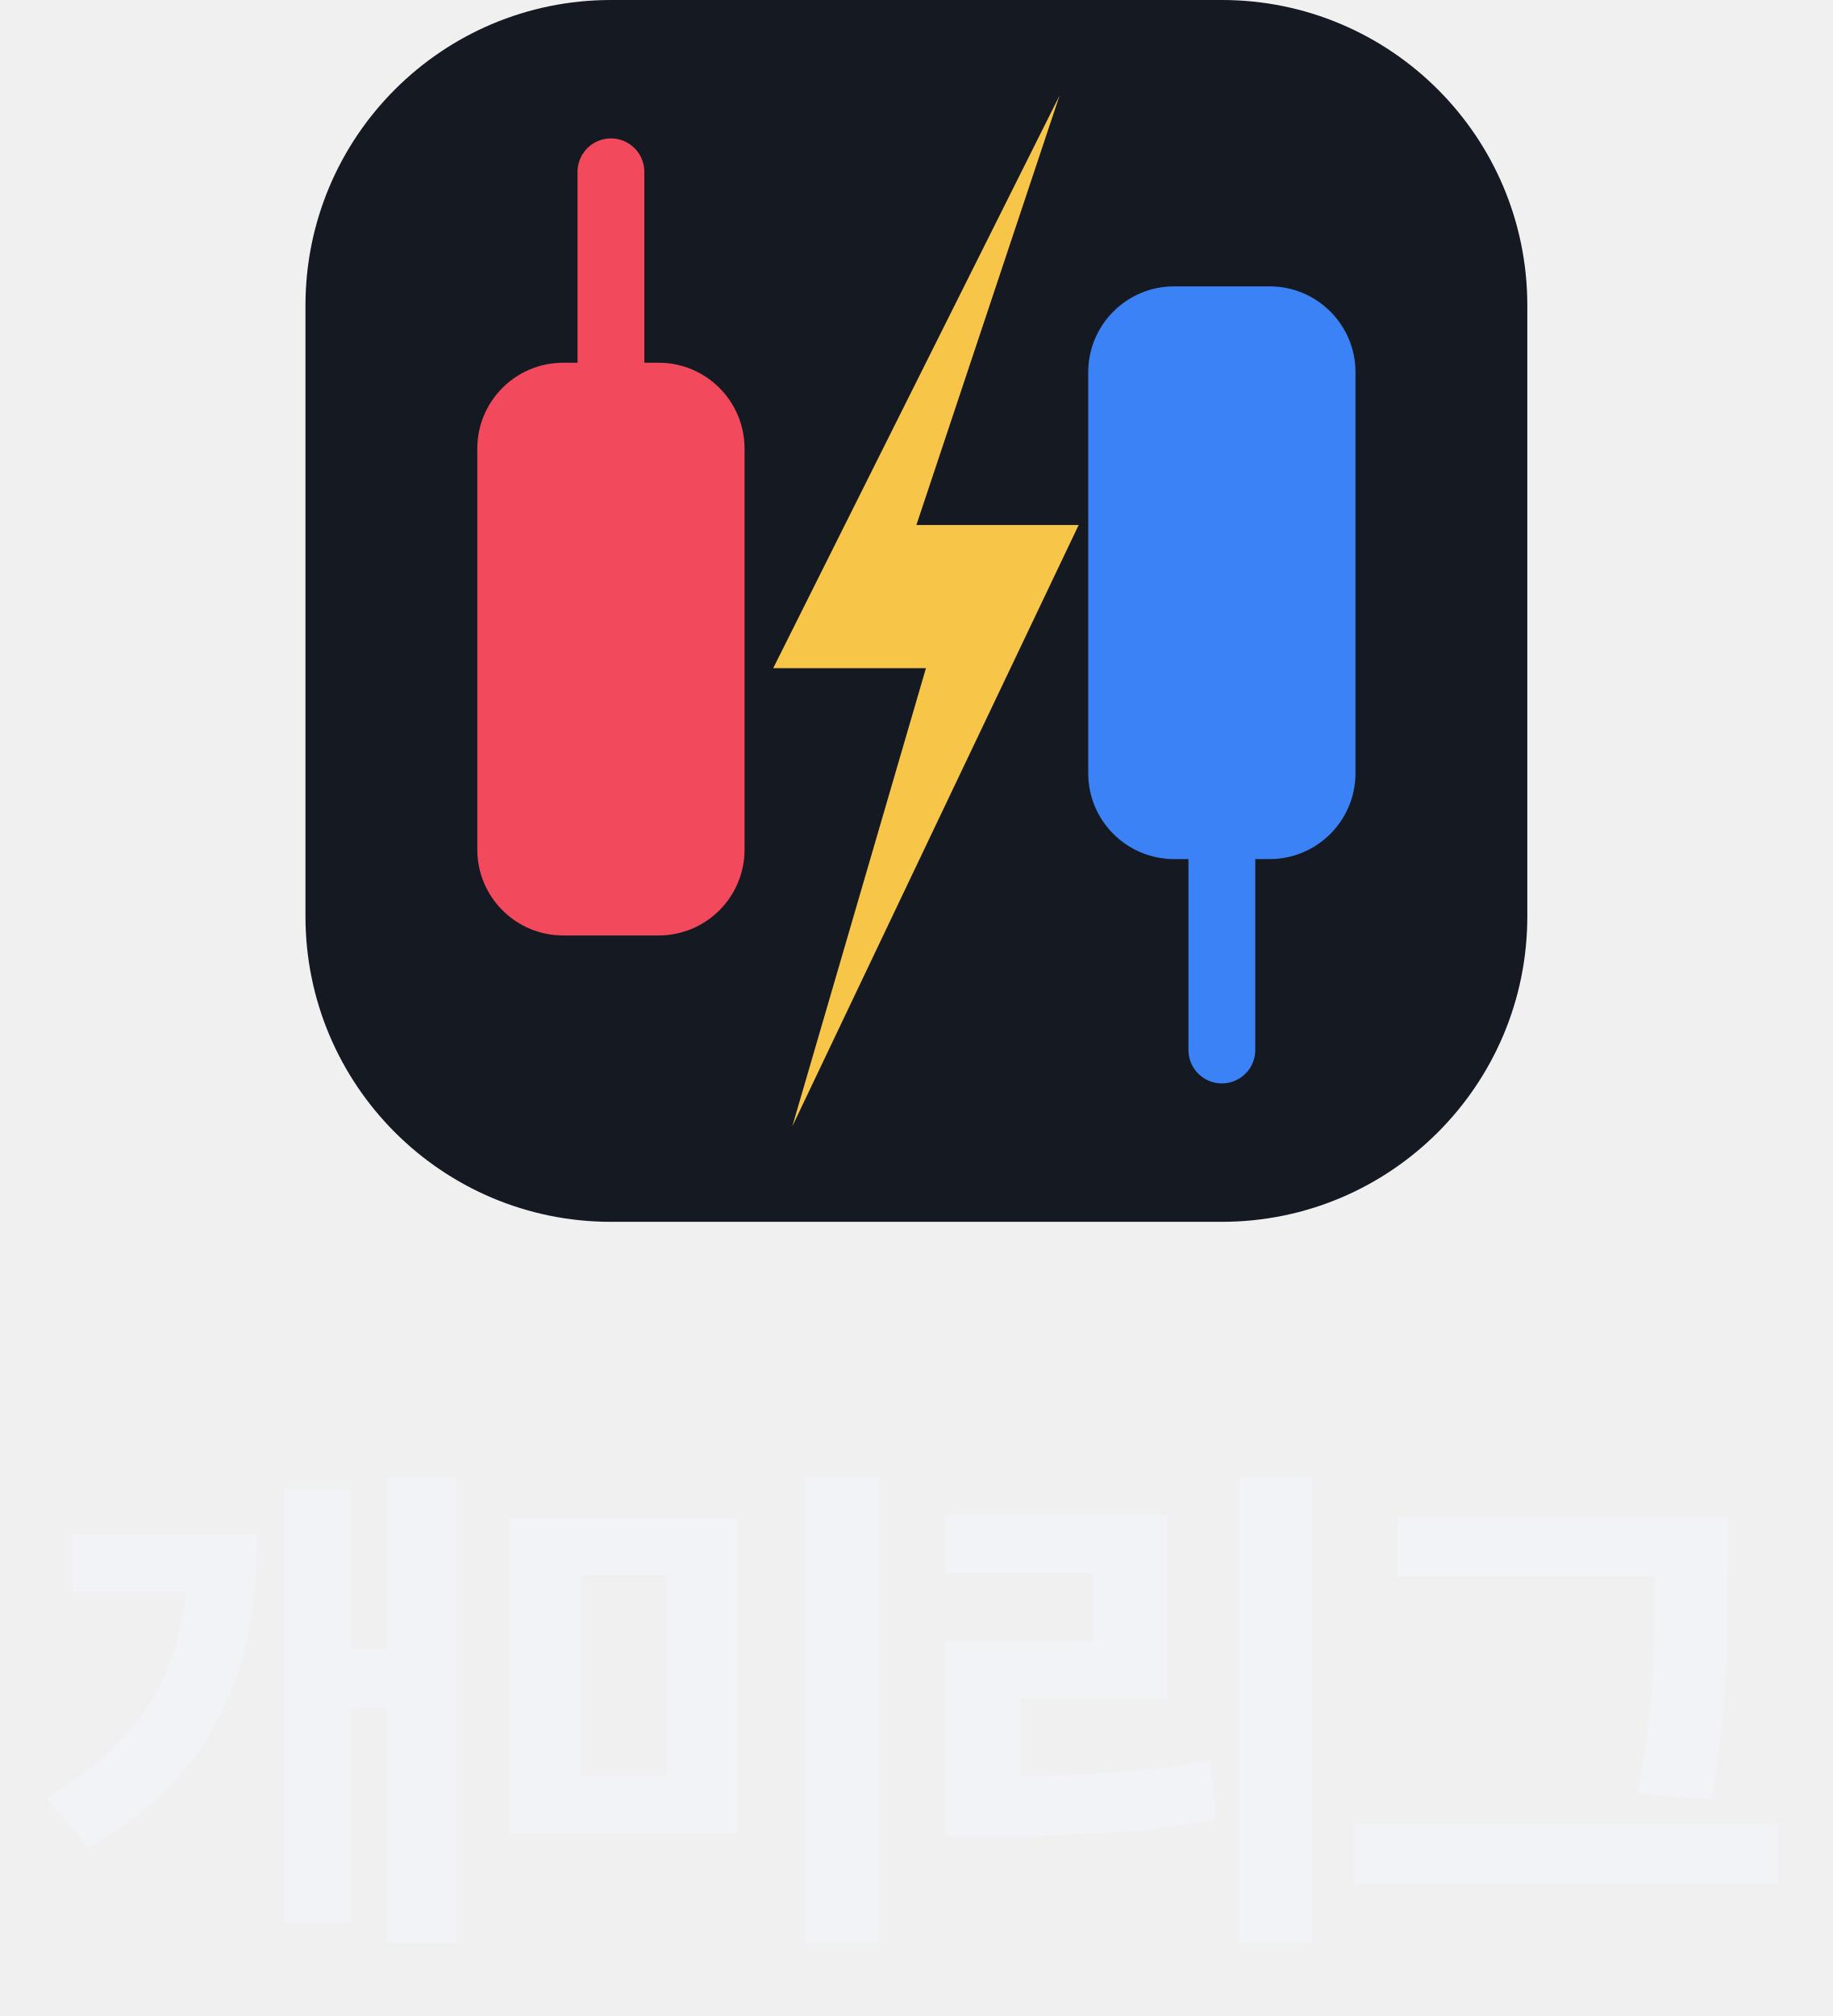
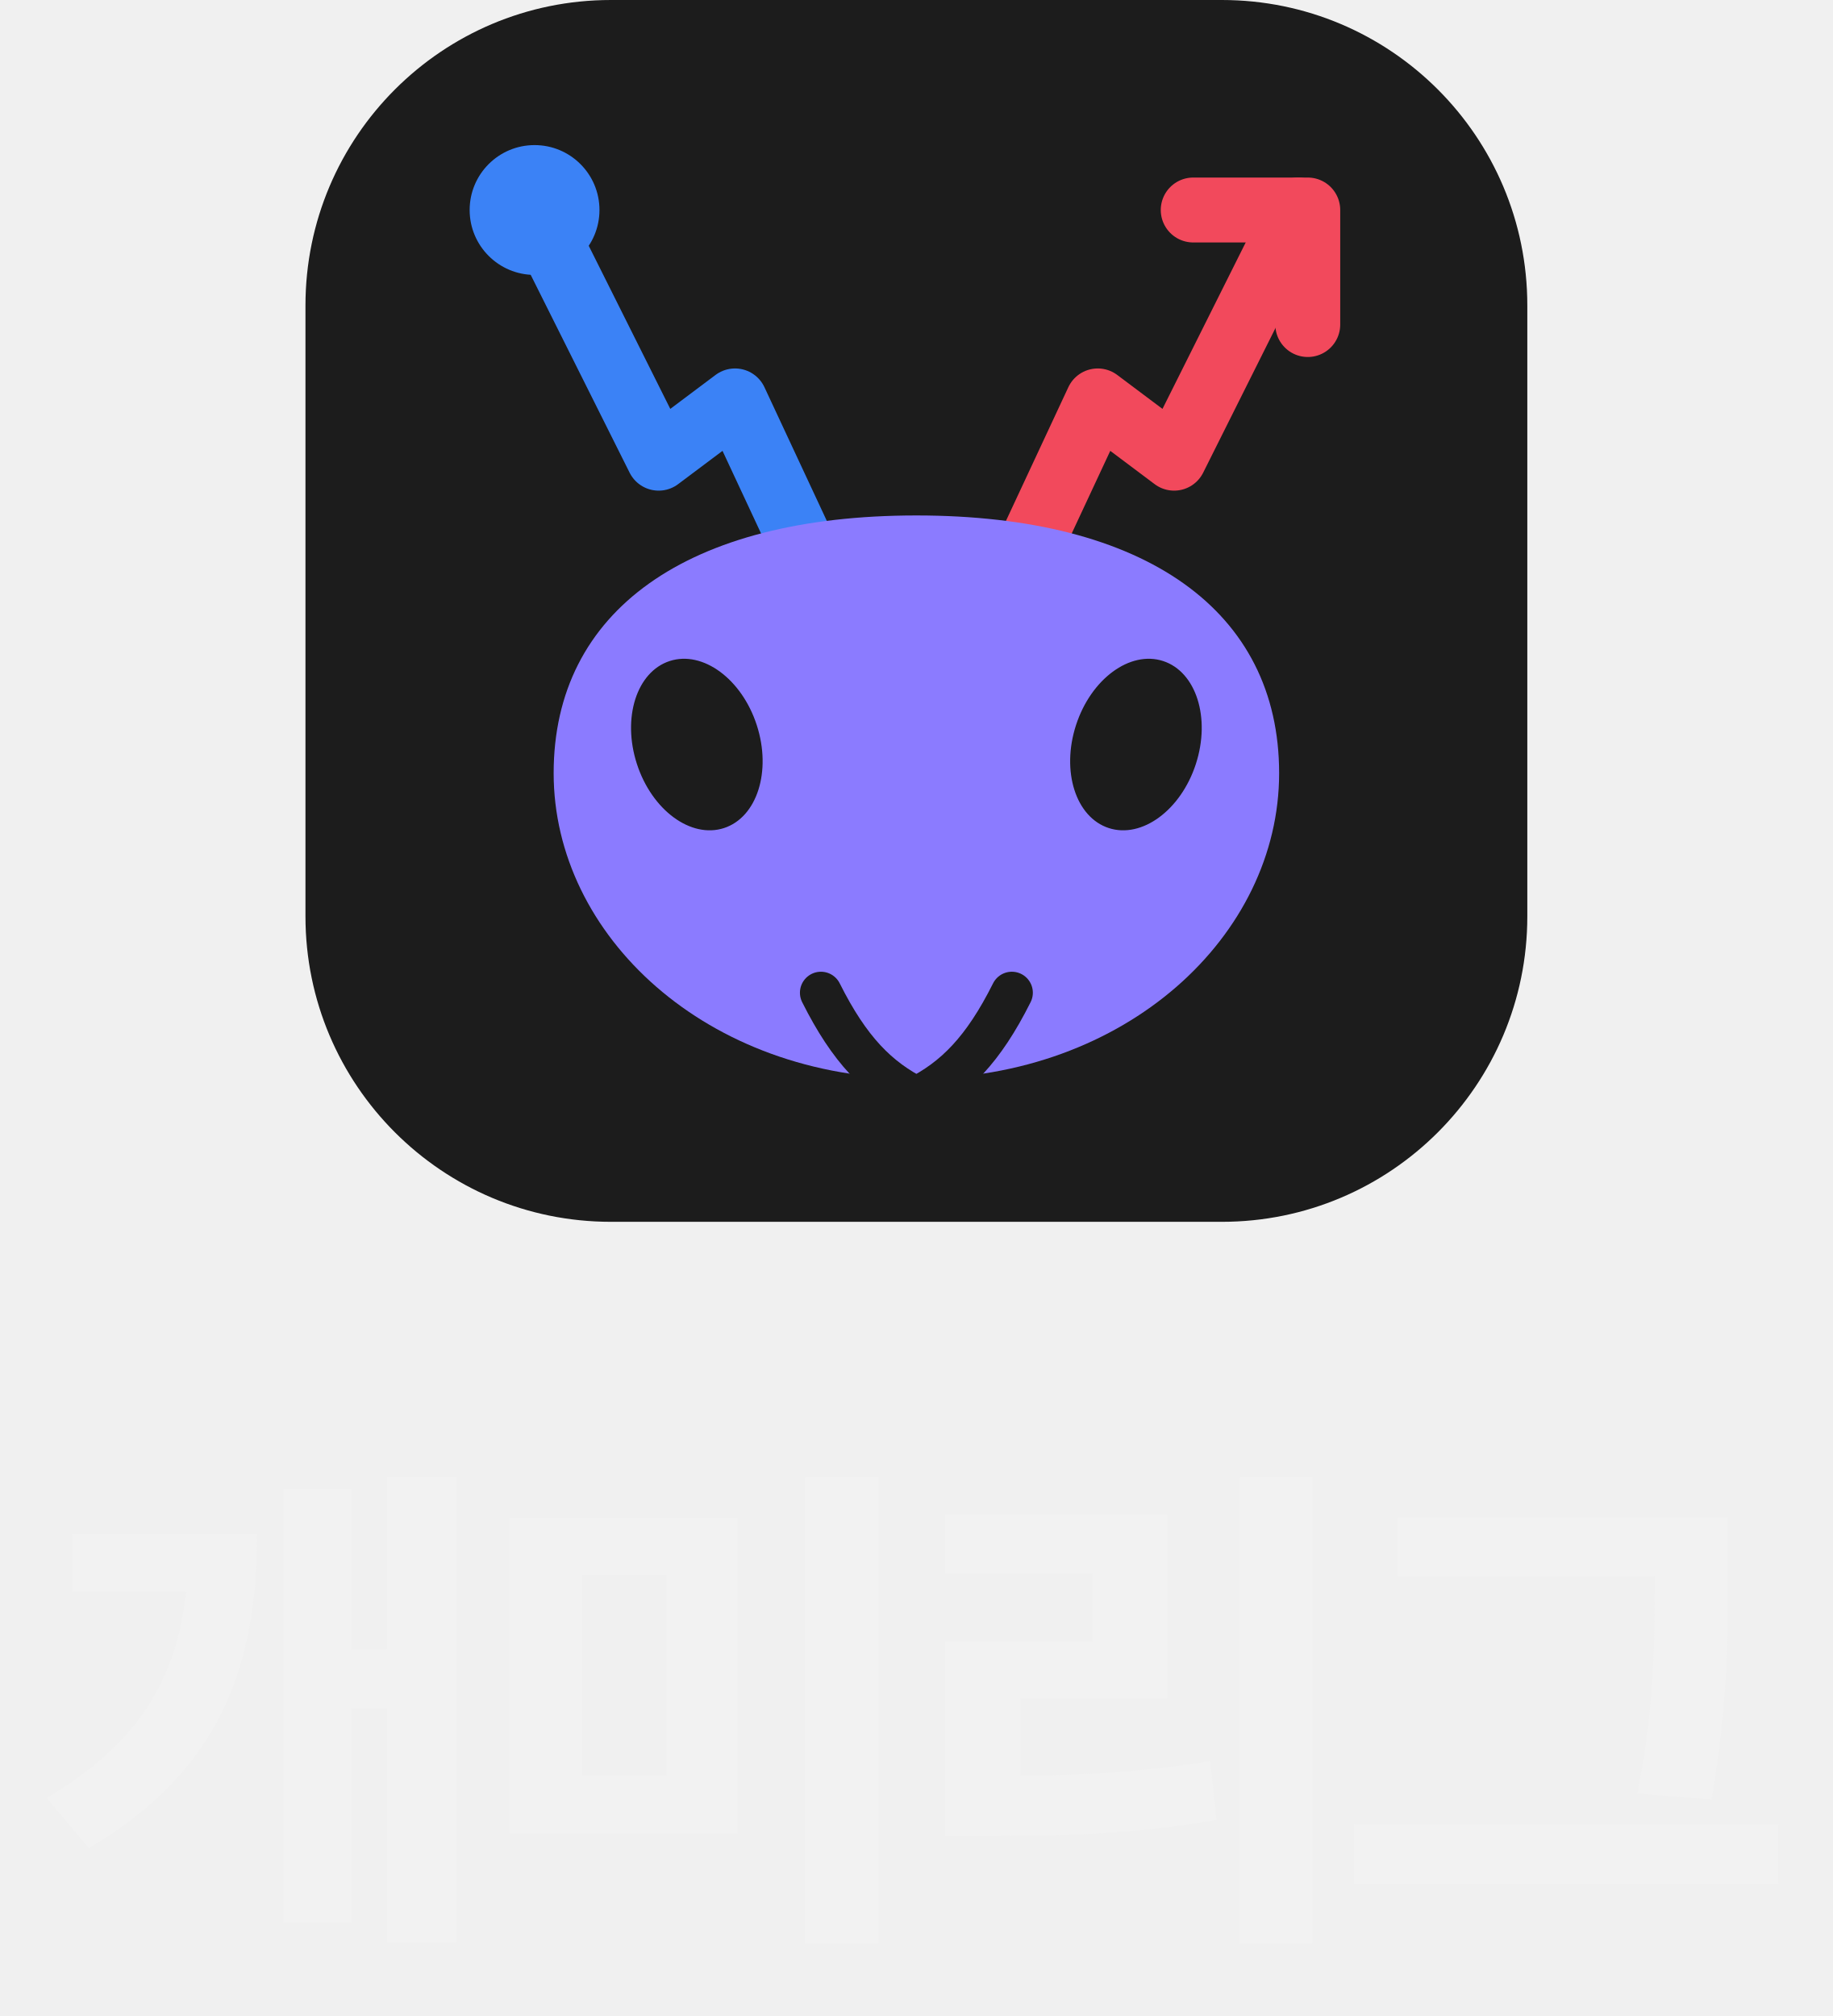
<svg xmlns="http://www.w3.org/2000/svg" viewBox="0 0 120 132" width="120" height="132">
  <g transform="translate(20 0) scale(1.25)">
-     <rect width="64" height="64" rx="16" fill="#151922" />
-     <path d="M16 9v12" stroke="#f2495c" stroke-width="3.5" stroke-linecap="round" />
-     <rect x="9" y="19" width="14" height="30" rx="4.5" fill="#f2495c" />
-     <path d="M48 43v12" stroke="#3b82f6" stroke-width="3.5" stroke-linecap="round" />
-     <rect x="41" y="15" width="14" height="30" rx="4.5" fill="#3b82f6" />
-     <path d="M39.5 5 L24.5 35 H32.5 L25.5 59 L40.5 27.5 H32 Z" fill="#f7c548" />
+     <rect width="64" height="64" rx="16" fill="#1C1C1C" />
+     <path d="M12 11L18.5 24L22.5 21L26 28.5" fill="none" stroke="#3B82F6" stroke-width="3.4" stroke-linecap="round" stroke-linejoin="round" />
+     <circle cx="12" cy="11" r="3.4" fill="#3B82F6" />
+     <path d="M38 28.5L41.5 21L45.5 24L52 11" fill="none" stroke="#F2495C" stroke-width="3.4" stroke-linecap="round" stroke-linejoin="round" />
+     <path d="M46.5 11H52.5V17" fill="none" stroke="#F2495C" stroke-width="3.4" stroke-linecap="round" stroke-linejoin="round" />
+     <mask id="m">
+       <rect width="64" height="64" fill="#fff" />
+       <g fill="#000">
+         <ellipse cx="20.5" cy="39" rx="3.3" ry="4.6" transform="rotate(-18 20.5 39)" />
+         <ellipse cx="43.5" cy="39" rx="3.3" ry="4.6" transform="rotate(18 43.5 39)" />
+       </g>
+       <path d="M27 52C28.5 55 30 56.5 32 57.5C34 56.5 35.5 55 37 52" fill="none" stroke="#000" stroke-width="2.2" stroke-linecap="round" stroke-linejoin="round" />
+     </mask>
+     <path d="M32 27C44 27 51 32 51 40.5C51 49 43 56.5 32 56.5C21 56.5 13 49 13 40.5C13 32 20 27 32 27Z" fill="#8B7BFF" mask="url(#m)" />
  </g>
-   <g transform="translate(2.760469 124)">
-     <path d="M27.13-27.29L22.58-27.29L22.58-16.00L20.22-16.00L20.22-26.50L15.80-26.50L15.80 1.89L20.22 1.89L20.22-12.15L22.58-12.15L22.58 3.19L27.13 3.19ZM14.08-23.57L1.96-23.57L1.96-19.79L9.43-19.79C8.80-13.95 6.23-9.81 0.30-6.28L3.05-2.99C11.59-8.00 14.08-14.84 14.08-23.57ZM45.53-24.60L30.59-24.60L30.59-3.95L45.53-3.95ZM35.37-20.88L40.88-20.88L40.88-7.74L35.37-7.74ZM54.76-27.29L49.95-27.29L49.95 3.25L54.76 3.25ZM83.16-27.29L78.41-27.29L78.41 3.25L83.16 3.25ZM73.66-24.80L59.12-24.80L59.12-20.98L68.78-20.98L68.78-16.54L59.12-16.54L59.12-3.79L61.91-3.79C67.59-3.79 72.07-3.98 76.88-4.85L76.49-8.70C72.32-8.00 68.57-7.77 64.07-7.74L64.07-12.78L73.66-12.78ZM110.36-24.64L88.75-24.64L88.75-20.79L105.58-20.79C105.58-16.60 105.58-12.32 104.45-6.57L109.30-6.18C110.36-12.38 110.36-16.47 110.36-20.79ZM113.68-4.55L85.89-4.55L85.89-0.66L113.68-0.66Z" fill="#f1f3f7" />
+   <g transform="translate(2.76 124) scale(0.85)">
+     <path d="M31.91-32.11L26.56-32.11L26.56-18.83L23.79-18.83L23.79-31.17L18.59-31.17L18.59 2.23L23.79 2.23L23.79-14.30L26.56-14.30L26.56 3.75L31.91 3.75ZM16.56-27.73L2.30-27.73L2.30-23.28L11.09-23.28C10.35-16.41 7.32-11.54 0.35-7.38L3.59-3.52C13.63-9.41 16.56-17.46 16.56-27.73ZM53.57-28.95L35.99-28.95L35.99-4.65L53.57-4.65ZM41.61-24.57L48.10-24.57L48.10-9.10L41.61-9.10ZM64.42-32.11L58.76-32.11L58.76 3.83L64.42 3.83ZM97.83-32.11L92.25-32.11L92.25 3.83L97.83 3.83ZM86.66-29.18L69.55-29.18L69.55-24.69L80.92-24.69L80.92-19.45L69.55-19.45L69.55-4.45L72.83-4.45C79.51-4.45 84.79-4.69 90.45-5.70L89.98-10.23C85.08-9.41 80.67-9.14 75.37-9.10L75.37-15.04L86.66-15.04ZM129.84-28.98L104.41-28.98L104.41-24.45L124.21-24.45C124.21-19.53 124.21-14.49 122.88-7.73L128.59-7.27C129.84-14.57 129.84-19.38 129.84-24.45ZM133.74-5.35L101.05-5.35L101.05-0.78L133.74-0.78Z" fill="#F2F2F2" />
  </g>
</svg>
